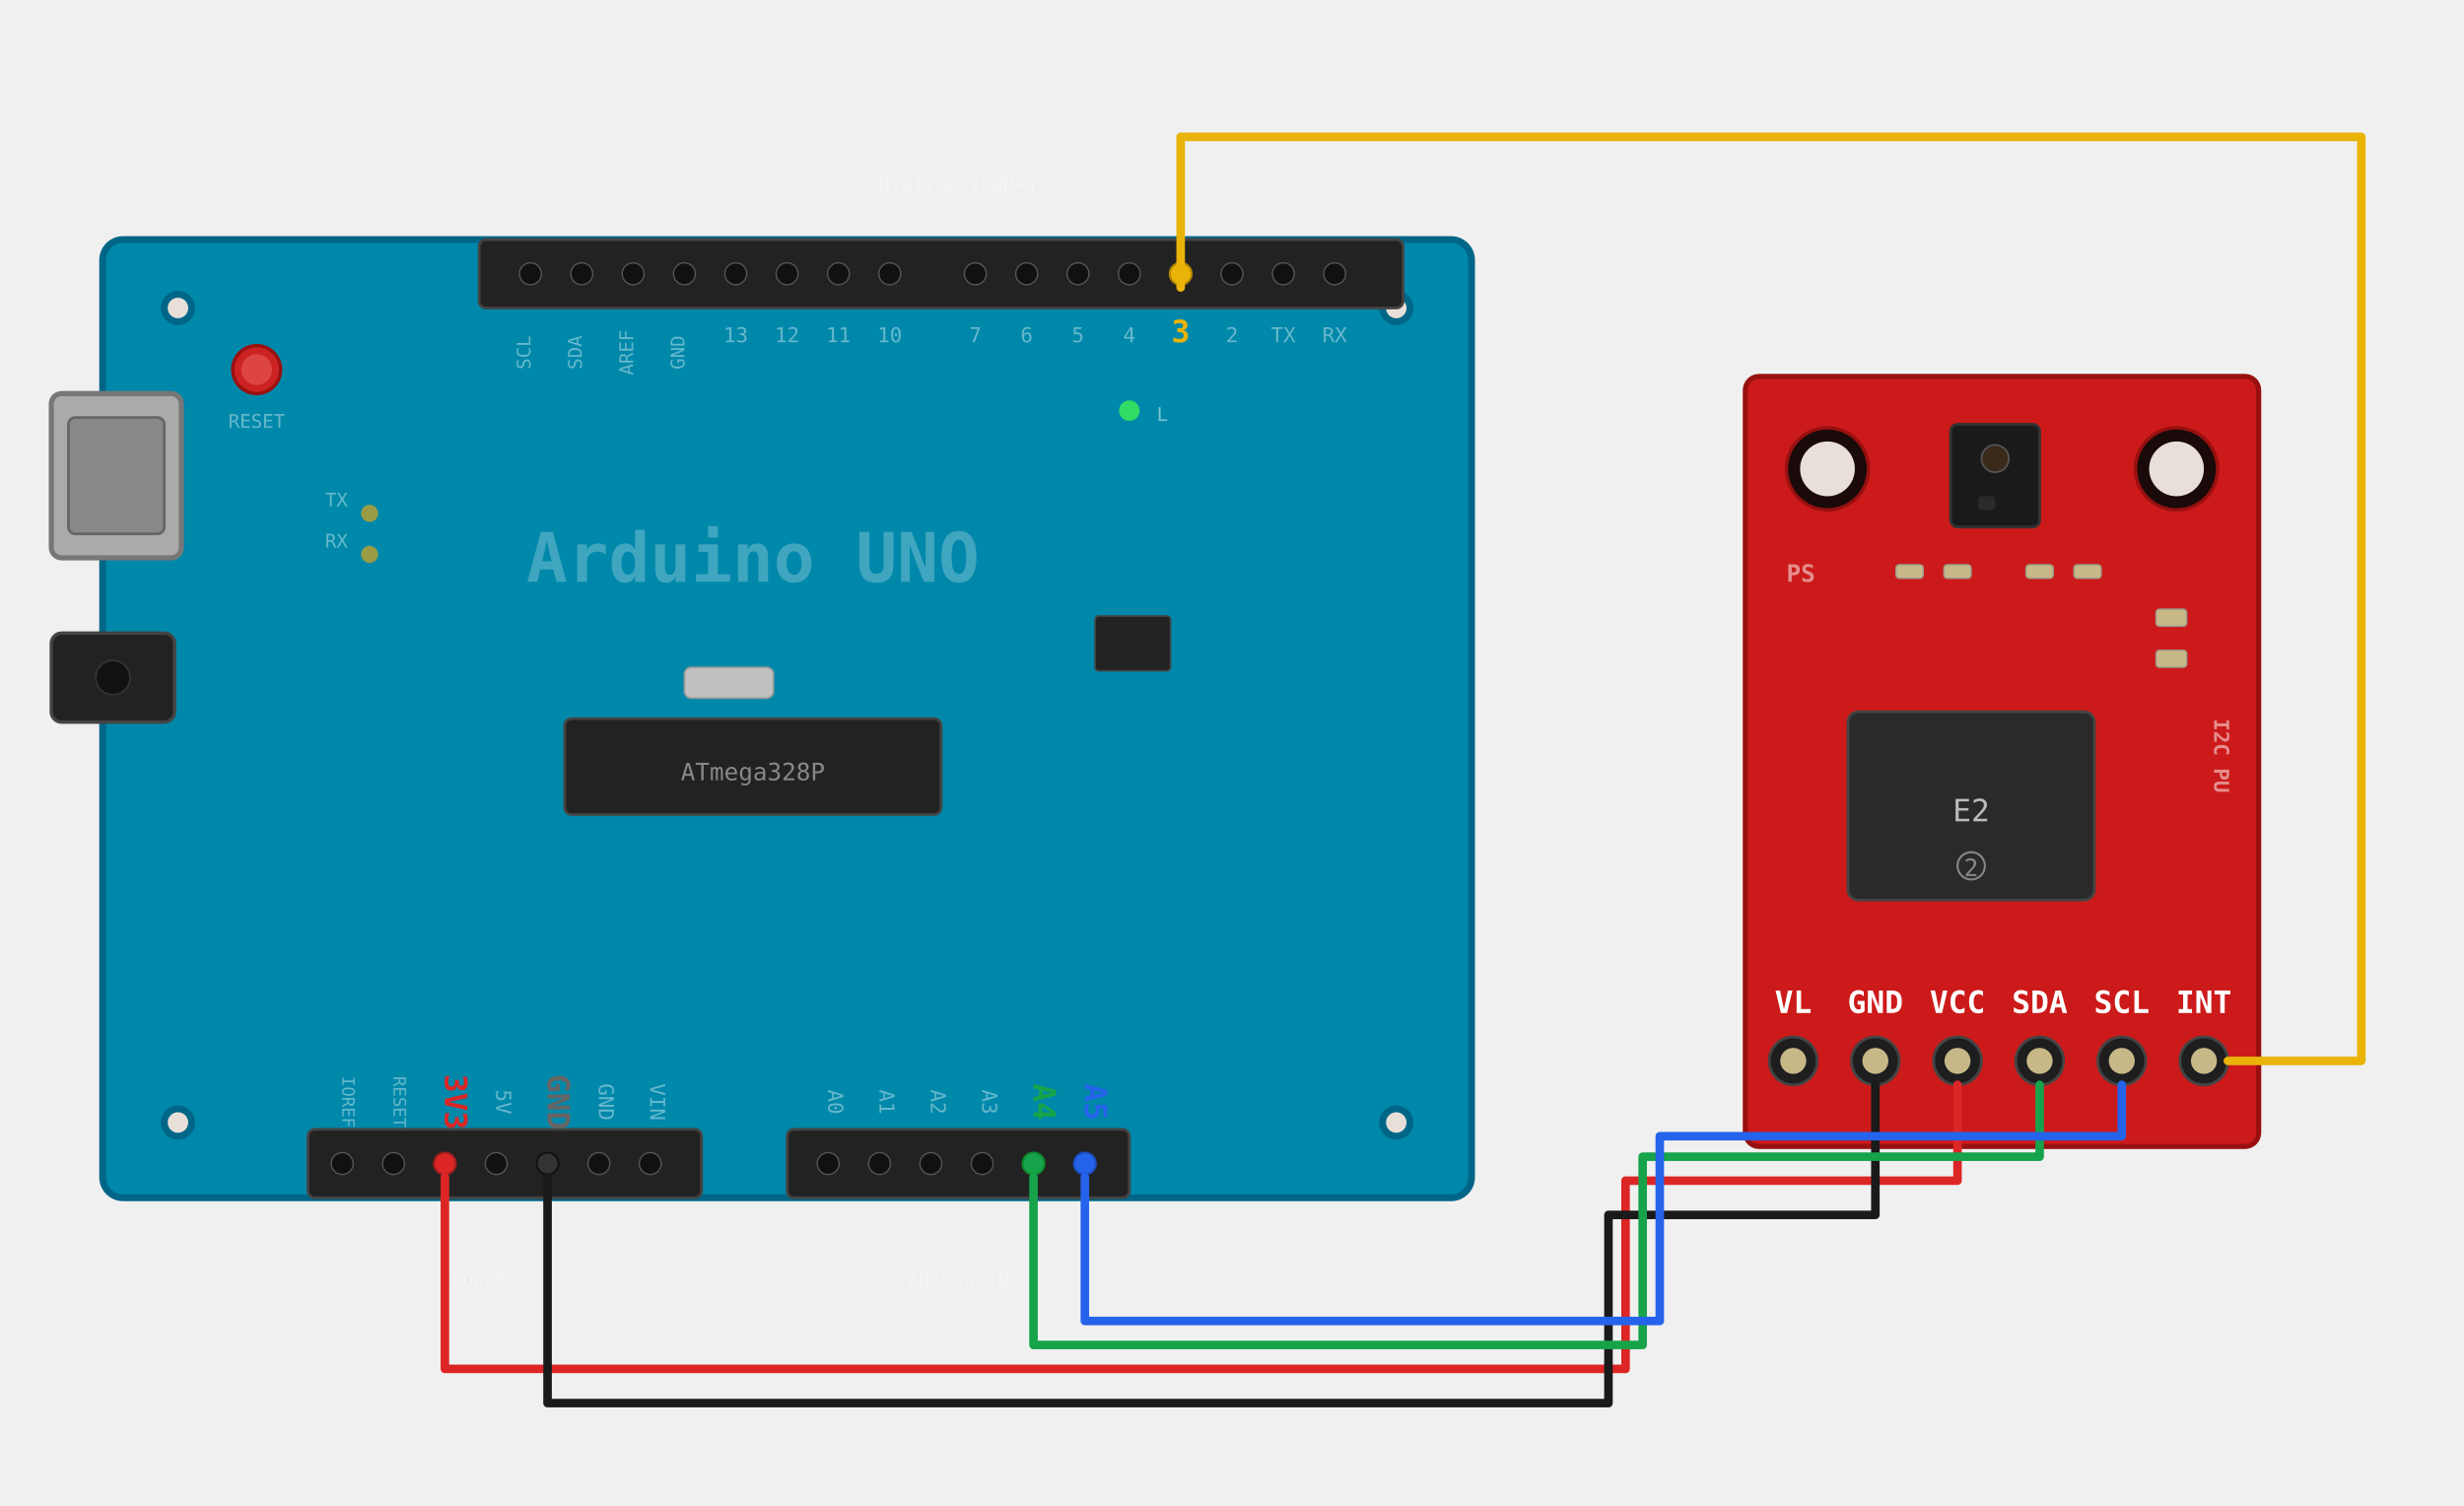
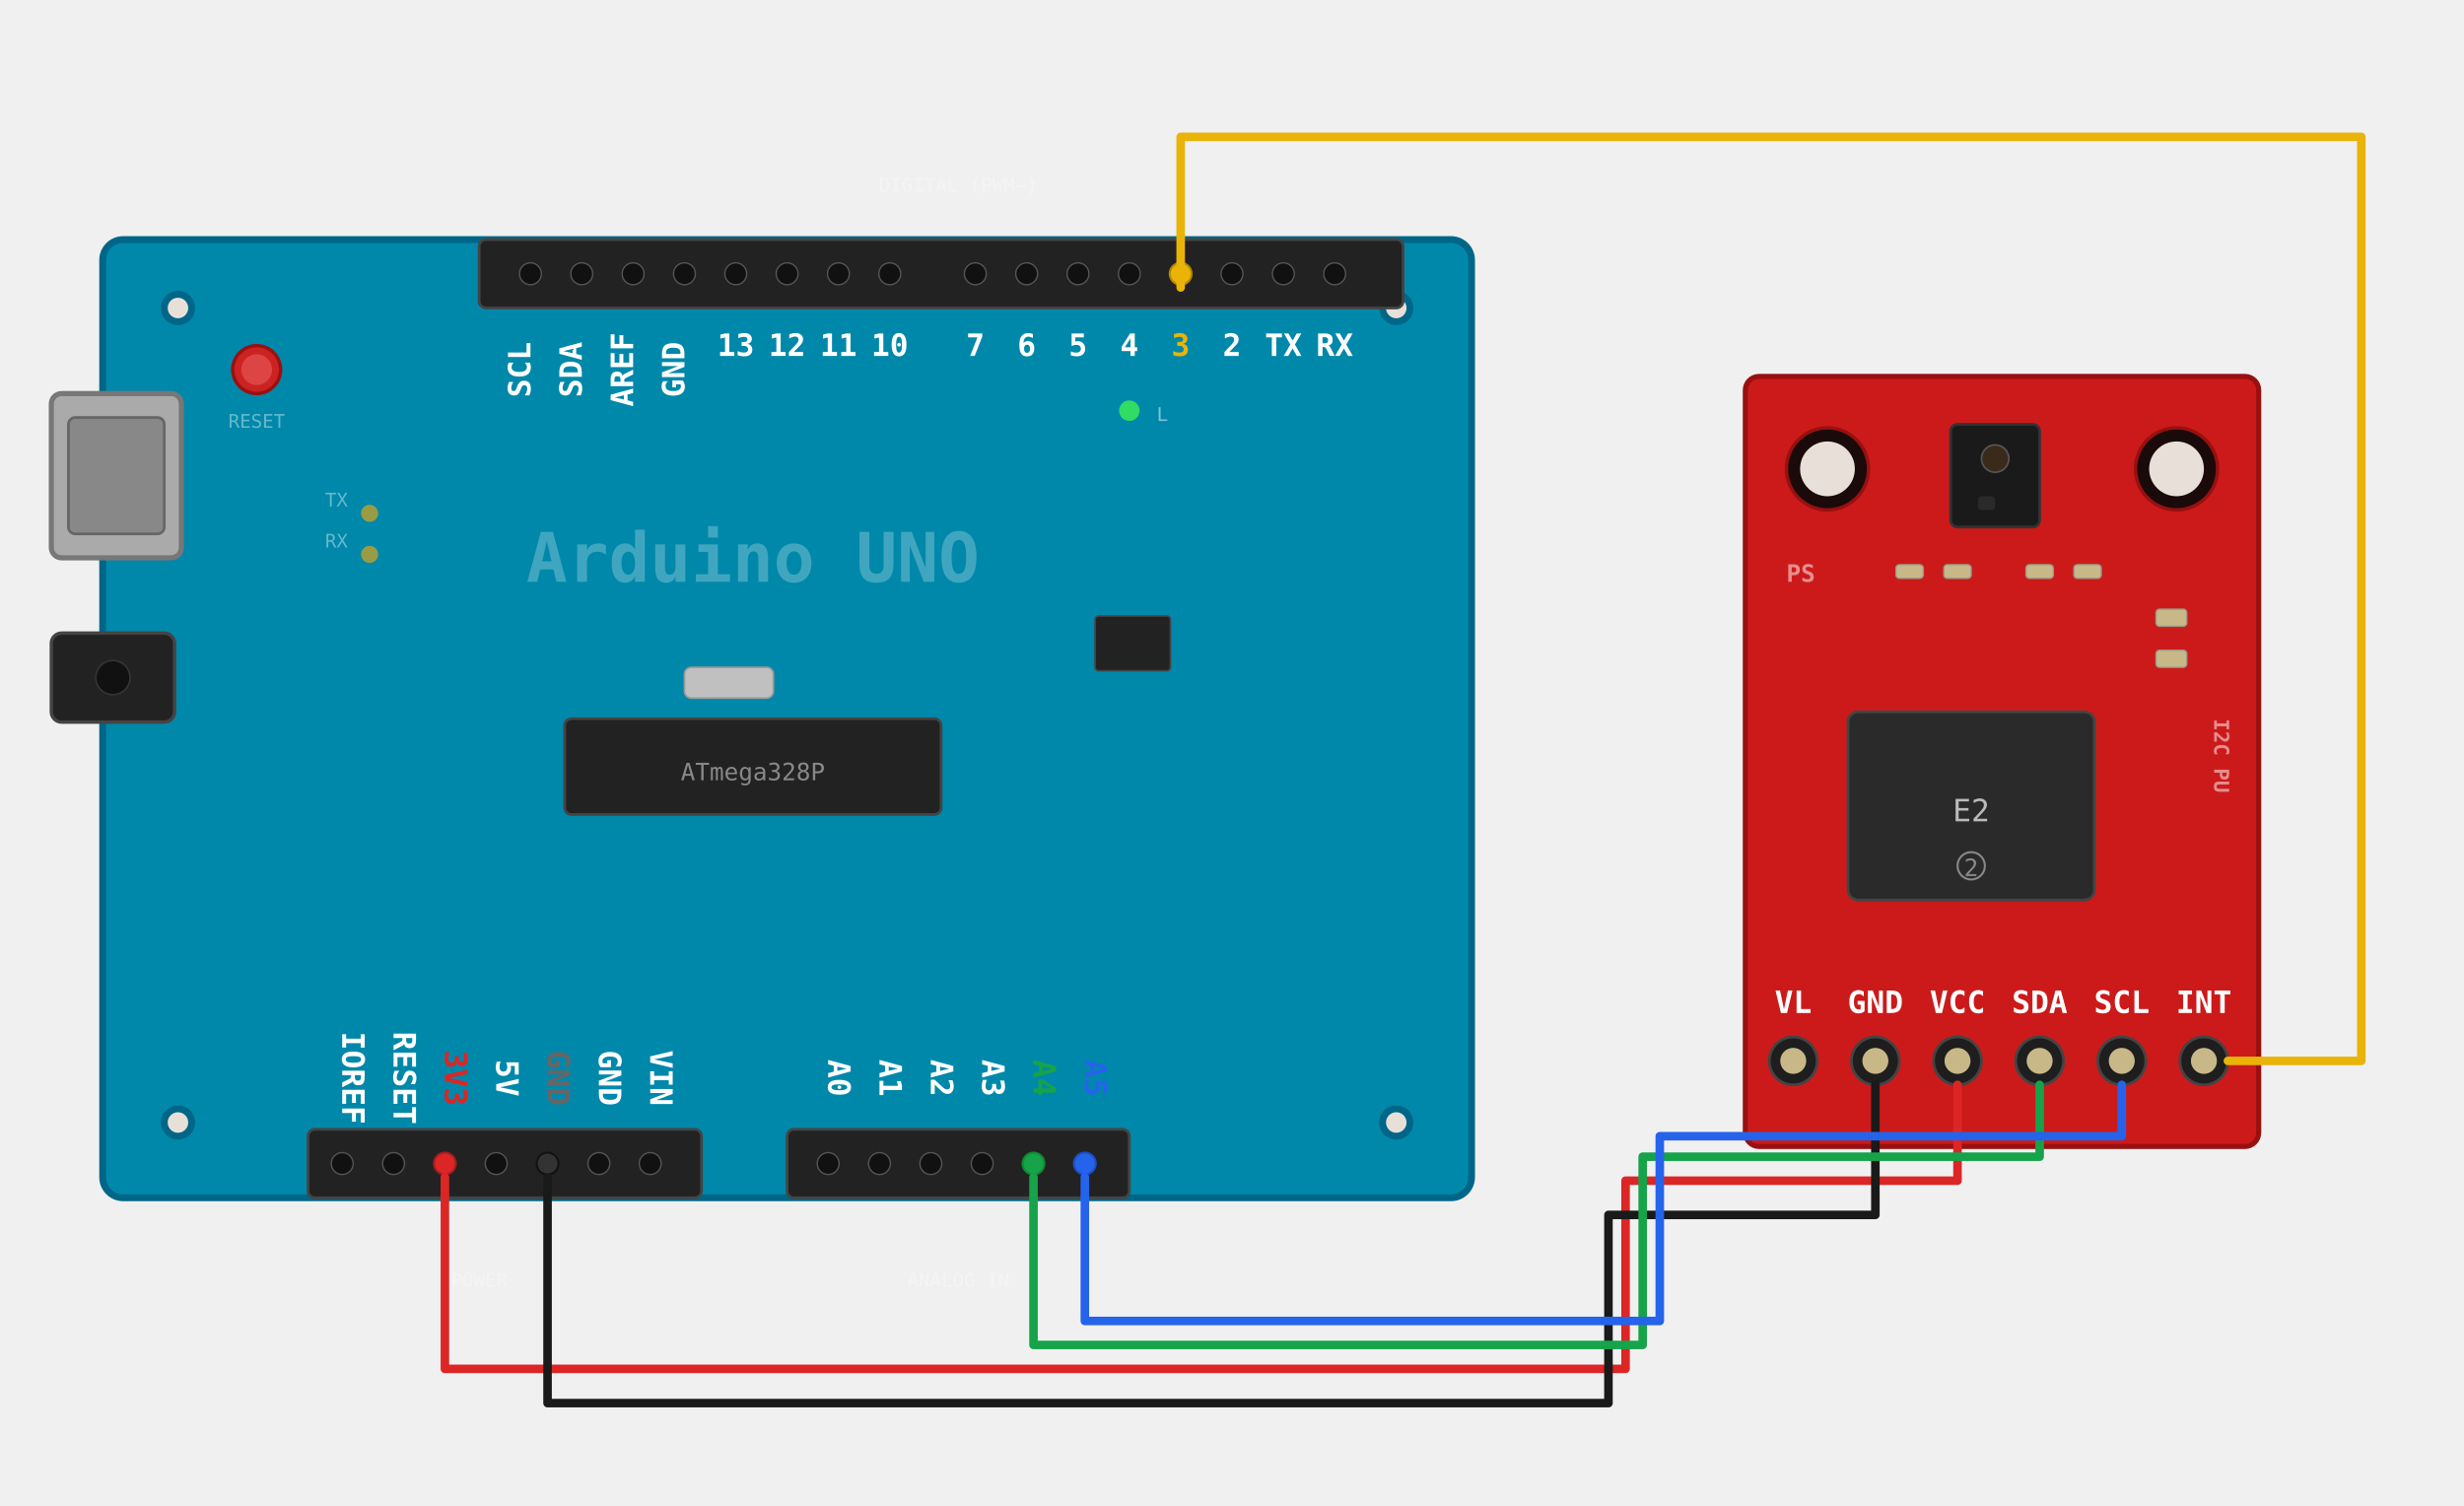
<svg xmlns="http://www.w3.org/2000/svg" viewBox="0 0 720 440">
  <defs>
    <style>
  text { font-family: monospace; }
  .wire { fill: none; stroke-width: 2.5; stroke-linecap: round; stroke-linejoin: round; }
  .wire-red    { stroke: #dc2626; }
  .wire-black  { stroke: #1a1a1a; }
  .wire-green  { stroke: #16a34a; }
  .wire-blue   { stroke: #2563eb; }
  .wire-yellow { stroke: #eab308; }
</style>
  </defs>
  <rect x="30" y="70" width="400" height="280" rx="6" fill="#0088aa" stroke="#006688" stroke-width="2" />
  <rect x="15" y="115" width="38" height="48" rx="3" fill="#aaa" stroke="#777" stroke-width="1.5" />
  <rect x="20" y="122" width="28" height="34" rx="2" fill="#888" stroke="#666" stroke-width="0.8" />
  <rect x="15" y="185" width="36" height="26" rx="3" fill="#222" stroke="#444" stroke-width="1" />
  <circle cx="33" cy="198" r="5" fill="#111" stroke="#333" stroke-width="0.5" />
  <circle cx="75" cy="108" r="7" fill="#cc2222" stroke="#991111" stroke-width="1" />
  <circle cx="75" cy="108" r="4.5" fill="#dd4444" />
  <text x="75" y="125" text-anchor="middle" font-size="5.5" fill="rgba(255,255,255,0.4)">RESET</text>
  <rect x="200" y="195" width="26" height="9" rx="2" fill="#c0c0c0" stroke="#999" stroke-width="0.5" />
  <rect x="165" y="210" width="110" height="28" rx="2" fill="#222" stroke="#444" stroke-width="0.8" />
  <text x="220" y="228" text-anchor="middle" font-size="7" fill="#888">ATmega328P</text>
  <rect x="320" y="180" width="22" height="16" rx="1" fill="#222" stroke="#444" stroke-width="0.5" />
  <circle cx="330" cy="120" r="3" fill="#44ff44" opacity="0.7" />
  <text x="338" y="123" font-size="5.5" fill="rgba(255,255,255,0.5)">L</text>
  <circle cx="108" cy="150" r="2.5" fill="#ffaa00" opacity="0.6" />
  <text x="95" y="148" font-size="5.5" fill="rgba(255,255,255,0.4)">TX</text>
  <circle cx="108" cy="162" r="2.5" fill="#ffaa00" opacity="0.6" />
  <text x="95" y="160" font-size="5.5" fill="rgba(255,255,255,0.4)">RX</text>
  <text x="220" y="170" text-anchor="middle" font-size="20" fill="rgba(255,255,255,0.25)" font-weight="bold">Arduino UNO</text>
  <circle cx="52" cy="90" r="5" fill="#006688" />
  <circle cx="52" cy="90" r="3" fill="#e8e0d8" />
  <circle cx="408" cy="90" r="5" fill="#006688" />
  <circle cx="408" cy="90" r="3" fill="#e8e0d8" />
  <circle cx="408" cy="328" r="5" fill="#006688" />
  <circle cx="408" cy="328" r="3" fill="#e8e0d8" />
  <circle cx="52" cy="328" r="5" fill="#006688" />
  <circle cx="52" cy="328" r="3" fill="#e8e0d8" />
  <rect x="140" y="70" width="270" height="20" rx="2" fill="#222" stroke="#444" stroke-width="0.8" />
  <circle cx="155" cy="80" r="3.2" fill="#111" stroke="#555" stroke-width="0.4" />
  <circle cx="170" cy="80" r="3.2" fill="#111" stroke="#555" stroke-width="0.4" />
  <circle cx="185" cy="80" r="3.2" fill="#111" stroke="#555" stroke-width="0.4" />
  <circle cx="200" cy="80" r="3.2" fill="#111" stroke="#555" stroke-width="0.4" />
  <circle cx="215" cy="80" r="3.2" fill="#111" stroke="#555" stroke-width="0.4" />
  <circle cx="230" cy="80" r="3.2" fill="#111" stroke="#555" stroke-width="0.4" />
  <circle cx="245" cy="80" r="3.2" fill="#111" stroke="#555" stroke-width="0.4" />
  <circle cx="260" cy="80" r="3.2" fill="#111" stroke="#555" stroke-width="0.4" />
  <circle cx="285" cy="80" r="3.2" fill="#111" stroke="#555" stroke-width="0.4" />
  <circle cx="300" cy="80" r="3.2" fill="#111" stroke="#555" stroke-width="0.4" />
  <circle cx="315" cy="80" r="3.2" fill="#111" stroke="#555" stroke-width="0.4" />
  <circle cx="330" cy="80" r="3.2" fill="#111" stroke="#555" stroke-width="0.4" />
  <circle cx="345" cy="80" r="3.2" fill="#eab308" stroke="#b48800" stroke-width="0.6" />
  <circle cx="360" cy="80" r="3.2" fill="#111" stroke="#555" stroke-width="0.4" />
  <circle cx="375" cy="80" r="3.2" fill="#111" stroke="#555" stroke-width="0.4" />
  <circle cx="390" cy="80" r="3.2" fill="#111" stroke="#555" stroke-width="0.4" />
-   <text x="155" y="103" text-anchor="middle" font-size="5.5" fill="rgba(255,255,255,0.4)" transform="rotate(-90,155,103)">SCL</text>
-   <text x="170" y="103" text-anchor="middle" font-size="5.5" fill="rgba(255,255,255,0.4)" transform="rotate(-90,170,103)">SDA</text>
-   <text x="185" y="103" text-anchor="middle" font-size="5.5" fill="rgba(255,255,255,0.4)" transform="rotate(-90,185,103)">AREF</text>
-   <text x="200" y="103" text-anchor="middle" font-size="5.5" fill="rgba(255,255,255,0.4)" transform="rotate(-90,200,103)">GND</text>
-   <text x="215" y="100" text-anchor="middle" font-size="6" fill="rgba(255,255,255,0.4)">13</text>
-   <text x="230" y="100" text-anchor="middle" font-size="6" fill="rgba(255,255,255,0.4)">12</text>
-   <text x="245" y="100" text-anchor="middle" font-size="6" fill="rgba(255,255,255,0.4)">11</text>
-   <text x="260" y="100" text-anchor="middle" font-size="6" fill="rgba(255,255,255,0.4)">10</text>
-   <text x="285" y="100" text-anchor="middle" font-size="6" fill="rgba(255,255,255,0.4)">7</text>
-   <text x="300" y="100" text-anchor="middle" font-size="6" fill="rgba(255,255,255,0.4)">6</text>
-   <text x="315" y="100" text-anchor="middle" font-size="6" fill="rgba(255,255,255,0.4)">5</text>
-   <text x="330" y="100" text-anchor="middle" font-size="6" fill="rgba(255,255,255,0.4)">4</text>
-   <text x="345" y="100" text-anchor="middle" font-size="9" fill="#eab308" font-weight="bold">3</text>
-   <text x="360" y="100" text-anchor="middle" font-size="6" fill="rgba(255,255,255,0.4)">2</text>
-   <text x="375" y="100" text-anchor="middle" font-size="6" fill="rgba(255,255,255,0.4)">TX</text>
-   <text x="390" y="100" text-anchor="middle" font-size="6" fill="rgba(255,255,255,0.4)">RX</text>
+   <text x="155" y="108" text-anchor="middle" font-size="9" fill="#fff" font-weight="bold" transform="rotate(-90,155,108)">SCL</text>
+   <text x="170" y="108" text-anchor="middle" font-size="9" fill="#fff" font-weight="bold" transform="rotate(-90,170,108)">SDA</text>
+   <text x="185" y="108" text-anchor="middle" font-size="9" fill="#fff" font-weight="bold" transform="rotate(-90,185,108)">AREF</text>
+   <text x="200" y="108" text-anchor="middle" font-size="9" fill="#fff" font-weight="bold" transform="rotate(-90,200,108)">GND</text>
+   <text x="215" y="104" text-anchor="middle" font-size="9" fill="#fff" font-weight="bold">13</text>
+   <text x="230" y="104" text-anchor="middle" font-size="9" fill="#fff" font-weight="bold">12</text>
+   <text x="245" y="104" text-anchor="middle" font-size="9" fill="#fff" font-weight="bold">11</text>
+   <text x="260" y="104" text-anchor="middle" font-size="9" fill="#fff" font-weight="bold">10</text>
+   <text x="285" y="104" text-anchor="middle" font-size="9" fill="#fff" font-weight="bold">7</text>
+   <text x="300" y="104" text-anchor="middle" font-size="9" fill="#fff" font-weight="bold">6</text>
+   <text x="315" y="104" text-anchor="middle" font-size="9" fill="#fff" font-weight="bold">5</text>
+   <text x="330" y="104" text-anchor="middle" font-size="9" fill="#fff" font-weight="bold">4</text>
+   <text x="345" y="104" text-anchor="middle" font-size="9" fill="#eab308" font-weight="bold">3</text>
+   <text x="360" y="104" text-anchor="middle" font-size="9" fill="#fff" font-weight="bold">2</text>
+   <text x="375" y="104" text-anchor="middle" font-size="9" fill="#fff" font-weight="bold">TX</text>
+   <text x="390" y="104" text-anchor="middle" font-size="9" fill="#fff" font-weight="bold">RX</text>
  <text x="280" y="56" text-anchor="middle" font-size="5.5" fill="rgba(255,255,255,0.3)">DIGITAL (PWM~)</text>
  <rect x="90" y="330" width="115" height="20" rx="2" fill="#222" stroke="#444" stroke-width="0.8" />
  <circle cx="100" cy="340" r="3.2" fill="#111" stroke="#555" stroke-width="0.4" />
  <circle cx="115" cy="340" r="3.2" fill="#111" stroke="#555" stroke-width="0.4" />
  <circle cx="130" cy="340" r="3.2" fill="#dc2626" stroke="#a01e1e" stroke-width="0.6" />
  <circle cx="145" cy="340" r="3.2" fill="#111" stroke="#555" stroke-width="0.4" />
  <circle cx="160" cy="340" r="3.2" fill="#333" stroke="#111" stroke-width="0.6" />
  <circle cx="175" cy="340" r="3.2" fill="#111" stroke="#555" stroke-width="0.4" />
  <circle cx="190" cy="340" r="3.2" fill="#111" stroke="#555" stroke-width="0.4" />
-   <text x="100" y="322" text-anchor="middle" font-size="5" fill="rgba(255,255,255,0.4)" transform="rotate(90,100,322)">IOREF</text>
-   <text x="115" y="322" text-anchor="middle" font-size="5" fill="rgba(255,255,255,0.4)" transform="rotate(90,115,322)">RESET</text>
-   <text x="130" y="322" text-anchor="middle" font-size="9" fill="#dc2626" font-weight="bold" transform="rotate(90,130,322)">3V3</text>
-   <text x="145" y="322" text-anchor="middle" font-size="6" fill="rgba(255,255,255,0.4)" transform="rotate(90,145,322)">5V</text>
-   <text x="160" y="322" text-anchor="middle" font-size="9" fill="#666" font-weight="bold" transform="rotate(90,160,322)">GND</text>
-   <text x="175" y="322" text-anchor="middle" font-size="6" fill="rgba(255,255,255,0.4)" transform="rotate(90,175,322)">GND</text>
-   <text x="190" y="322" text-anchor="middle" font-size="6" fill="rgba(255,255,255,0.4)" transform="rotate(90,190,322)">VIN</text>
+   <text x="100" y="315" text-anchor="middle" font-size="9" fill="#fff" font-weight="bold" transform="rotate(90,100,315)">IOREF</text>
+   <text x="115" y="315" text-anchor="middle" font-size="9" fill="#fff" font-weight="bold" transform="rotate(90,115,315)">RESET</text>
+   <text x="130" y="315" text-anchor="middle" font-size="9" fill="#dc2626" font-weight="bold" transform="rotate(90,130,315)">3V3</text>
+   <text x="145" y="315" text-anchor="middle" font-size="9" fill="#fff" font-weight="bold" transform="rotate(90,145,315)">5V</text>
+   <text x="160" y="315" text-anchor="middle" font-size="9" fill="#666" font-weight="bold" transform="rotate(90,160,315)">GND</text>
+   <text x="175" y="315" text-anchor="middle" font-size="9" fill="#fff" font-weight="bold" transform="rotate(90,175,315)">GND</text>
+   <text x="190" y="315" text-anchor="middle" font-size="9" fill="#fff" font-weight="bold" transform="rotate(90,190,315)">VIN</text>
  <text x="140" y="376" text-anchor="middle" font-size="5.5" fill="rgba(255,255,255,0.3)">POWER</text>
  <rect x="230" y="330" width="100" height="20" rx="2" fill="#222" stroke="#444" stroke-width="0.8" />
  <circle cx="242" cy="340" r="3.2" fill="#111" stroke="#555" stroke-width="0.4" />
  <circle cx="257" cy="340" r="3.2" fill="#111" stroke="#555" stroke-width="0.4" />
  <circle cx="272" cy="340" r="3.2" fill="#111" stroke="#555" stroke-width="0.4" />
  <circle cx="287" cy="340" r="3.2" fill="#111" stroke="#555" stroke-width="0.4" />
  <circle cx="302" cy="340" r="3.2" fill="#16a34a" stroke="#0f8a2e" stroke-width="0.6" />
  <circle cx="317" cy="340" r="3.2" fill="#2563eb" stroke="#1a4fc0" stroke-width="0.6" />
-   <text x="242" y="322" text-anchor="middle" font-size="6" fill="rgba(255,255,255,0.4)" transform="rotate(90,242,322)">A0</text>
-   <text x="257" y="322" text-anchor="middle" font-size="6" fill="rgba(255,255,255,0.4)" transform="rotate(90,257,322)">A1</text>
-   <text x="272" y="322" text-anchor="middle" font-size="6" fill="rgba(255,255,255,0.4)" transform="rotate(90,272,322)">A2</text>
-   <text x="287" y="322" text-anchor="middle" font-size="6" fill="rgba(255,255,255,0.4)" transform="rotate(90,287,322)">A3</text>
-   <text x="302" y="322" text-anchor="middle" font-size="9" fill="#16a34a" font-weight="bold" transform="rotate(90,302,322)">A4</text>
-   <text x="317" y="322" text-anchor="middle" font-size="9" fill="#2563eb" font-weight="bold" transform="rotate(90,317,322)">A5</text>
+   <text x="242" y="315" text-anchor="middle" font-size="9" fill="#fff" font-weight="bold" transform="rotate(90,242,315)">A0</text>
+   <text x="257" y="315" text-anchor="middle" font-size="9" fill="#fff" font-weight="bold" transform="rotate(90,257,315)">A1</text>
+   <text x="272" y="315" text-anchor="middle" font-size="9" fill="#fff" font-weight="bold" transform="rotate(90,272,315)">A2</text>
+   <text x="287" y="315" text-anchor="middle" font-size="9" fill="#fff" font-weight="bold" transform="rotate(90,287,315)">A3</text>
+   <text x="302" y="315" text-anchor="middle" font-size="9" fill="#16a34a" font-weight="bold" transform="rotate(90,302,315)">A4</text>
+   <text x="317" y="315" text-anchor="middle" font-size="9" fill="#2563eb" font-weight="bold" transform="rotate(90,317,315)">A5</text>
  <text x="280" y="376" text-anchor="middle" font-size="5.5" fill="rgba(255,255,255,0.3)">ANALOG IN</text>
  <rect x="510" y="110" width="150" height="225" rx="4" fill="#cc1a1a" stroke="#991010" stroke-width="1.5" />
  <circle cx="534" cy="137" r="12" fill="#1a0a0a" stroke="#991010" stroke-width="1" />
  <circle cx="534" cy="137" r="8" fill="#e8e0d8" />
  <circle cx="636" cy="137" r="12" fill="#1a0a0a" stroke="#991010" stroke-width="1" />
  <circle cx="636" cy="137" r="8" fill="#e8e0d8" />
  <rect x="570" y="124" width="26" height="30" rx="2" fill="#1a1a1a" stroke="#333" stroke-width="0.8" />
  <circle cx="583" cy="134" r="4" fill="#3a2a1a" stroke="#555" stroke-width="0.5" />
  <rect x="578" y="145" width="5" height="4" rx="1" fill="#2a2a2a" />
  <rect x="554" y="165" width="8" height="4" rx="1" fill="#c8b888" stroke="#998" stroke-width="0.4" />
  <rect x="568" y="165" width="8" height="4" rx="1" fill="#c8b888" stroke="#998" stroke-width="0.4" />
  <rect x="592" y="165" width="8" height="4" rx="1" fill="#c8b888" stroke="#998" stroke-width="0.4" />
  <rect x="606" y="165" width="8" height="4" rx="1" fill="#c8b888" stroke="#998" stroke-width="0.4" />
  <rect x="630" y="178" width="9" height="5" rx="1" fill="#c8b888" stroke="#998" stroke-width="0.4" />
  <rect x="630" y="190" width="9" height="5" rx="1" fill="#c8b888" stroke="#998" stroke-width="0.4" />
  <rect x="540" y="208" width="72" height="55" rx="3" fill="#2a2a2a" stroke="#444" stroke-width="0.8" />
  <text x="576" y="240" text-anchor="middle" font-size="9" fill="#bbb">E2</text>
  <circle cx="576" cy="253" r="4" fill="none" stroke="#888" stroke-width="0.6" />
  <text x="576" y="256" text-anchor="middle" font-size="7" fill="#888">2</text>
  <text x="522" y="170" font-size="7" fill="rgba(255,255,255,0.5)" font-weight="bold">PS</text>
  <text x="647" y="210" font-size="6" fill="rgba(255,255,255,0.5)" font-weight="bold" transform="rotate(90,647,210)">I2C PU</text>
  <g>
    <circle cx="524" cy="310" r="7" fill="#1e1e1e" stroke="#444" stroke-width="0.8" />
    <circle cx="524" cy="310" r="3.8" fill="#c8b888" />
    <text x="524" y="296" text-anchor="middle" font-size="9" fill="#fff" font-weight="bold">VL</text>
  </g>
  <g>
    <circle cx="548" cy="310" r="7" fill="#1e1e1e" stroke="#444" stroke-width="0.8" />
    <circle cx="548" cy="310" r="3.8" fill="#c8b888" />
    <text x="548" y="296" text-anchor="middle" font-size="9" fill="#fff" font-weight="bold">GND</text>
  </g>
  <g>
    <circle cx="572" cy="310" r="7" fill="#1e1e1e" stroke="#444" stroke-width="0.8" />
    <circle cx="572" cy="310" r="3.8" fill="#c8b888" />
    <text x="572" y="296" text-anchor="middle" font-size="9" fill="#fff" font-weight="bold">VCC</text>
  </g>
  <g>
    <circle cx="596" cy="310" r="7" fill="#1e1e1e" stroke="#444" stroke-width="0.8" />
    <circle cx="596" cy="310" r="3.8" fill="#c8b888" />
    <text x="596" y="296" text-anchor="middle" font-size="9" fill="#fff" font-weight="bold">SDA</text>
  </g>
  <g>
    <circle cx="620" cy="310" r="7" fill="#1e1e1e" stroke="#444" stroke-width="0.8" />
    <circle cx="620" cy="310" r="3.8" fill="#c8b888" />
    <text x="620" y="296" text-anchor="middle" font-size="9" fill="#fff" font-weight="bold">SCL</text>
  </g>
  <g>
    <circle cx="644" cy="310" r="7" fill="#1e1e1e" stroke="#444" stroke-width="0.8" />
    <circle cx="644" cy="310" r="3.8" fill="#c8b888" />
    <text x="644" y="296" text-anchor="middle" font-size="9" fill="#fff" font-weight="bold">INT</text>
  </g>
  <path class="wire wire-red" d="M 130 344 L 130 400 L 475 400 L 475 345 L 572 345 L 572 317" />
  <path class="wire wire-black" d="M 160 344 L 160 410 L 470 410 L 470 355 L 548 355 L 548 317" />
  <path class="wire wire-green" d="M 302 344 L 302 393 L 480 393 L 480 338 L 596 338 L 596 317" />
  <path class="wire wire-blue" d="M 317 344 L 317 386 L 485 386 L 485 332 L 620 332 L 620 317" />
  <path class="wire wire-yellow" d="M 345 84 L 345 40 L 690 40 L 690 310 L 651 310" />
</svg>
